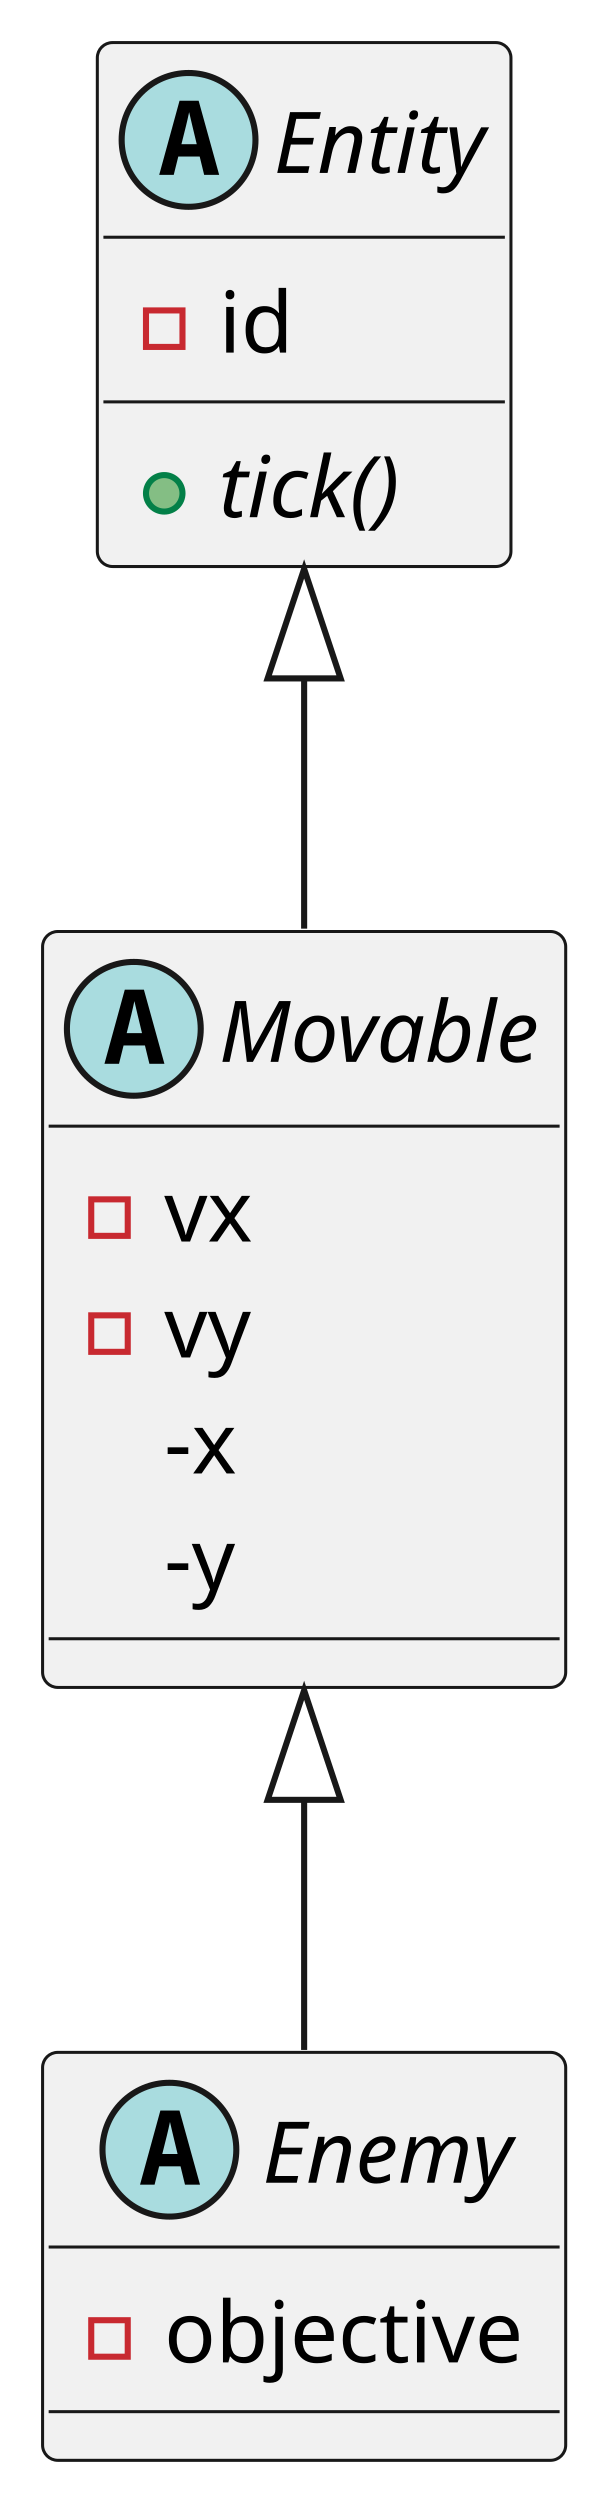
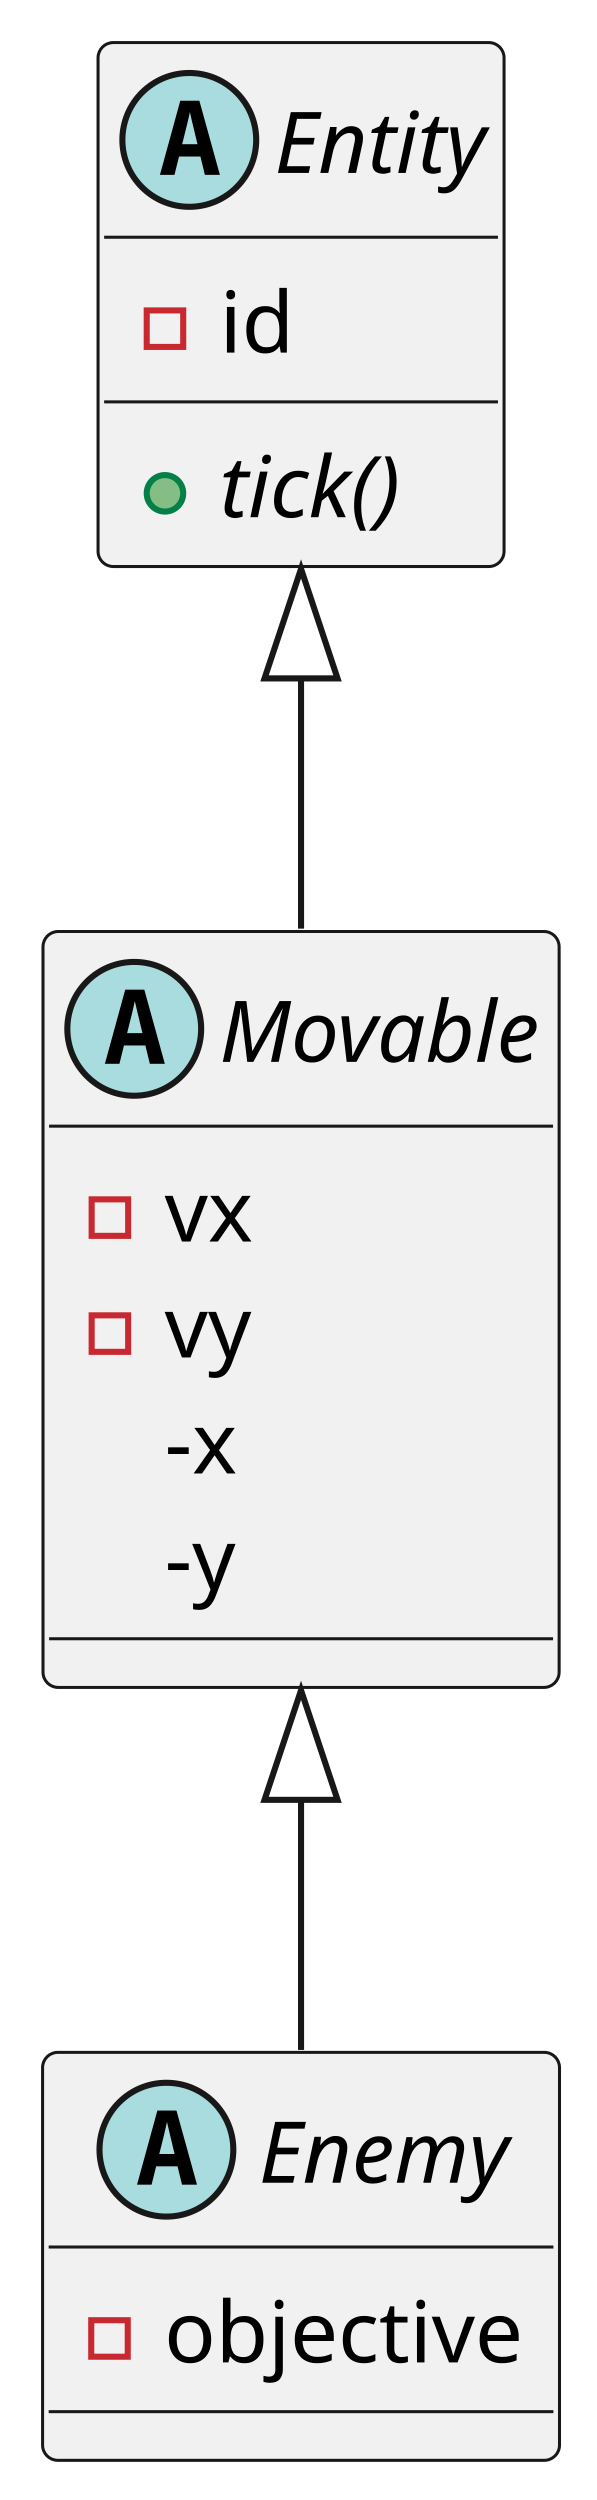
- <svg xmlns="http://www.w3.org/2000/svg" height="411" preserveAspectRatio="none" style="background:#fff;width:100px;height:411px" width="100">
+ <svg xmlns="http://www.w3.org/2000/svg" width="98" height="411" preserveAspectRatio="none" style="background:#fff;width:98px;height:411px">
  <g id="elem_Entity">
-     <rect fill="#F1F1F1" height="86.136" id="Entity" rx="2.5" ry="2.5" style="stroke:#181818;stroke-width:.5px" width="68" x="16" y="7" />
-     <circle cx="31" cy="23" fill="#A9DCDF" style="stroke:#181818;stroke-width:1px" r="11" />
-     <path d="m26.172 28.75 3.344-12.188h3.14l3.375 12.188h-2.468l-.735-3.016h-3.516l-.75 3.016h-2.39Zm4.406-8.047-.75 3h2.516l-.719-3q-.14-.578-.266-1.125-.125-.562-.265-1.14-.11.578-.25 1.14-.14.547-.266 1.125Z" />
-     <text font-family="sans-serif" font-size="14" font-style="italic" textLength="36" x="45" y="28.432">Entity</text>
-     <path style="stroke:#181818;stroke-width:.5px" d="M17 39h66" />
-     <path fill="none" style="stroke:#c82930;stroke-width:1px" d="M24 51.034h6v6h-6z" />
-     <text font-family="sans-serif" font-size="14" textLength="13" x="36" y="57.966">id</text>
-     <path style="stroke:#181818;stroke-width:.5px" d="M17 66.068h66" />
-     <circle cx="27" cy="81.102" fill="#84BE84" style="stroke:#038048;stroke-width:1px" r="3" />
-     <text font-family="sans-serif" font-size="14" font-style="italic" textLength="30" x="36" y="85.034">tick()</text>
+     <rect id="Entity" width="66.748" height="86.136" x="16.12" y="7" fill="#F1F1F1" rx="2.5" ry="2.5" style="stroke:#181818;stroke-width:.5px" />
+     <circle cx="31.12" cy="23" r="11" fill="#A9DCDF" style="stroke:#181818;stroke-width:1px" />
+     <path d="m26.292 28.75 3.344-12.187h3.14l3.375 12.187h-2.469l-.734-3.016h-3.515l-.75 3.016zm4.406-8.047-.75 3h2.516l-.719-3q-.14-.578-.266-1.125-.125-.562-.265-1.14-.11.578-.25 1.14-.14.547-.266 1.125" />
+     <text x="45.12" y="28.432" font-family="sans-serif" font-size="14" font-style="italic" textLength="34.748">Entity</text>
+     <path d="M17.12 39h64.748" style="stroke:#181818;stroke-width:.5px" />
+     <path fill="none" d="M24.12 51.034h6v6h-6z" style="stroke:#c82930;stroke-width:1px" />
+     <text x="36.12" y="57.966" font-family="sans-serif" font-size="14" textLength="12.222">id</text>
+     <path d="M17.12 66.068h64.748" style="stroke:#181818;stroke-width:.5px" />
+     <circle cx="27.12" cy="81.102" r="3" fill="#84BE84" style="stroke:#038048;stroke-width:1px" />
+     <text x="36.12" y="85.034" font-family="sans-serif" font-size="14" font-style="italic" textLength="29.652">tick()</text>
  </g>
  <g id="elem_Movable">
-     <rect fill="#F1F1F1" height="124.272" id="Movable" rx="2.5" ry="2.5" style="stroke:#181818;stroke-width:.5px" width="86" x="7" y="153.14" />
-     <circle cx="22" cy="169.14" fill="#A9DCDF" style="stroke:#181818;stroke-width:1px" r="11" />
-     <path d="m17.172 174.89 3.344-12.188h3.14l3.375 12.188h-2.468l-.735-3.016h-3.515l-.75 3.016h-2.391Zm4.406-8.047-.75 3h2.516l-.719-3q-.14-.578-.266-1.125-.125-.562-.265-1.14-.11.578-.25 1.14-.14.547-.266 1.125Z" />
-     <text font-family="sans-serif" font-size="14" font-style="italic" textLength="54" x="36" y="174.572">Movable</text>
-     <path style="stroke:#181818;stroke-width:.5px" d="M8 185.14h84" />
-     <path fill="none" style="stroke:#c82930;stroke-width:1px" d="M15 197.174h6v6h-6z" />
-     <text font-family="sans-serif" font-size="14" textLength="14" x="27" y="204.106">vx</text>
-     <path fill="none" style="stroke:#c82930;stroke-width:1px" d="M15 216.242h6v6h-6z" />
-     <text font-family="sans-serif" font-size="14" textLength="14" x="27" y="223.174">vy</text>
-     <text font-family="sans-serif" font-size="14" textLength="12" x="27" y="242.242">-x</text>
-     <text font-family="sans-serif" font-size="14" textLength="12" x="27" y="261.31">-y</text>
-     <path style="stroke:#181818;stroke-width:.5px" d="M8 269.412h84" />
+     <rect id="Movable" width="84.85" height="124.272" x="7.07" y="153.14" fill="#F1F1F1" rx="2.5" ry="2.5" style="stroke:#181818;stroke-width:.5px" />
+     <circle cx="22.07" cy="169.14" r="11" fill="#A9DCDF" style="stroke:#181818;stroke-width:1px" />
+     <path d="m17.242 174.89 3.344-12.187h3.14l3.375 12.187h-2.468l-.735-3.016h-3.515l-.75 3.016zm4.406-8.047-.75 3h2.516l-.719-3q-.14-.578-.266-1.125-.125-.562-.265-1.14-.11.578-.25 1.14-.14.547-.266 1.125" />
+     <text x="36.07" y="174.572" font-family="sans-serif" font-size="14" font-style="italic" textLength="52.85">Movable</text>
+     <path d="M8.07 185.14h82.85" style="stroke:#181818;stroke-width:.5px" />
+     <path fill="none" d="M15.07 197.174h6v6h-6z" style="stroke:#c82930;stroke-width:1px" />
+     <text x="27.07" y="204.106" font-family="sans-serif" font-size="14" textLength="14.518">vx</text>
+     <path fill="none" d="M15.07 216.242h6v6h-6z" style="stroke:#c82930;stroke-width:1px" />
+     <text x="27.07" y="223.174" font-family="sans-serif" font-size="14" textLength="14.252">vy</text>
+     <text x="27.07" y="242.242" font-family="sans-serif" font-size="14" textLength="11.914">-x</text>
+     <text x="27.07" y="261.31" font-family="sans-serif" font-size="14" textLength="11.648">-y</text>
+     <path d="M8.07 269.412h82.85" style="stroke:#181818;stroke-width:.5px" />
  </g>
  <g id="elem_Enemy">
-     <rect fill="#F1F1F1" height="67.068" id="Enemy" rx="2.5" ry="2.5" style="stroke:#181818;stroke-width:.5px" width="86" x="7" y="337.41" />
-     <circle cx="27.85" cy="353.41" fill="#A9DCDF" style="stroke:#181818;stroke-width:1px" r="11" />
-     <path d="m23.022 359.16 3.344-12.188h3.14l3.375 12.188h-2.468l-.735-3.016h-3.515l-.75 3.016h-2.391Zm4.406-8.047-.75 3h2.516l-.719-3q-.14-.578-.266-1.125-.125-.562-.265-1.14-.11.578-.25 1.14-.14.547-.266 1.125Z" />
-     <text font-family="sans-serif" font-size="14" font-style="italic" textLength="41" x="43.15" y="358.842">Enemy</text>
-     <path style="stroke:#181818;stroke-width:.5px" d="M8 369.41h84" />
-     <path fill="none" style="stroke:#c82930;stroke-width:1px" d="M15 381.444h6v6h-6z" />
-     <text font-family="sans-serif" font-size="14" textLength="60" x="27" y="388.376">objective</text>
-     <path style="stroke:#181818;stroke-width:.5px" d="M8 396.478h84" />
+     <rect id="Enemy" width="84.982" height="67.068" x="7" y="337.41" fill="#F1F1F1" rx="2.5" ry="2.5" style="stroke:#181818;stroke-width:.5px" />
+     <circle cx="27.358" cy="353.41" r="11" fill="#A9DCDF" style="stroke:#181818;stroke-width:1px" />
+     <path d="m22.53 359.16 3.343-12.187h3.14l3.376 12.187H29.92l-.734-3.016H25.67l-.75 3.016zm4.406-8.047-.75 3H28.7l-.718-3q-.141-.578-.266-1.125-.125-.562-.266-1.14-.109.578-.25 1.14-.14.547-.265 1.125" />
+     <text x="42.548" y="358.842" font-family="sans-serif" font-size="14" font-style="italic" textLength="41.076">Enemy</text>
+     <path d="M8 369.41h82.982" style="stroke:#181818;stroke-width:.5px" />
+     <path fill="none" d="M15 381.444h6v6h-6z" style="stroke:#c82930;stroke-width:1px" />
+     <text x="27" y="388.376" font-family="sans-serif" font-size="14" textLength="58.982">objective</text>
+     <path d="M8 396.478h82.982" style="stroke:#181818;stroke-width:.5px" />
  </g>
  <g id="link_Entity_Movable" fill="none">
-     <path d="M50 111.53v41.14" id="Entity-backto-Movable" style="stroke:#181818;stroke-width:1px" />
-     <path style="stroke:#181818;stroke-width:1px" d="m50 93.53-6 18h12l-6-18z" />
+     <path id="Entity-backto-Movable" d="M49.49 111.53v41.14" style="stroke:#181818;stroke-width:1px" />
+     <path d="m49.49 93.53-6 18h12z" style="stroke:#181818;stroke-width:1px" />
  </g>
  <g id="link_Movable_Enemy" fill="none">
-     <path d="M50 295.89v41.12" id="Movable-backto-Enemy" style="stroke:#181818;stroke-width:1px" />
-     <path style="stroke:#181818;stroke-width:1px" d="m50 277.89-6 18h12l-6-18z" />
+     <path id="Movable-backto-Enemy" d="M49.49 295.89v41.12" style="stroke:#181818;stroke-width:1px" />
+     <path d="m49.49 277.89-6 18h12z" style="stroke:#181818;stroke-width:1px" />
  </g>
</svg>
